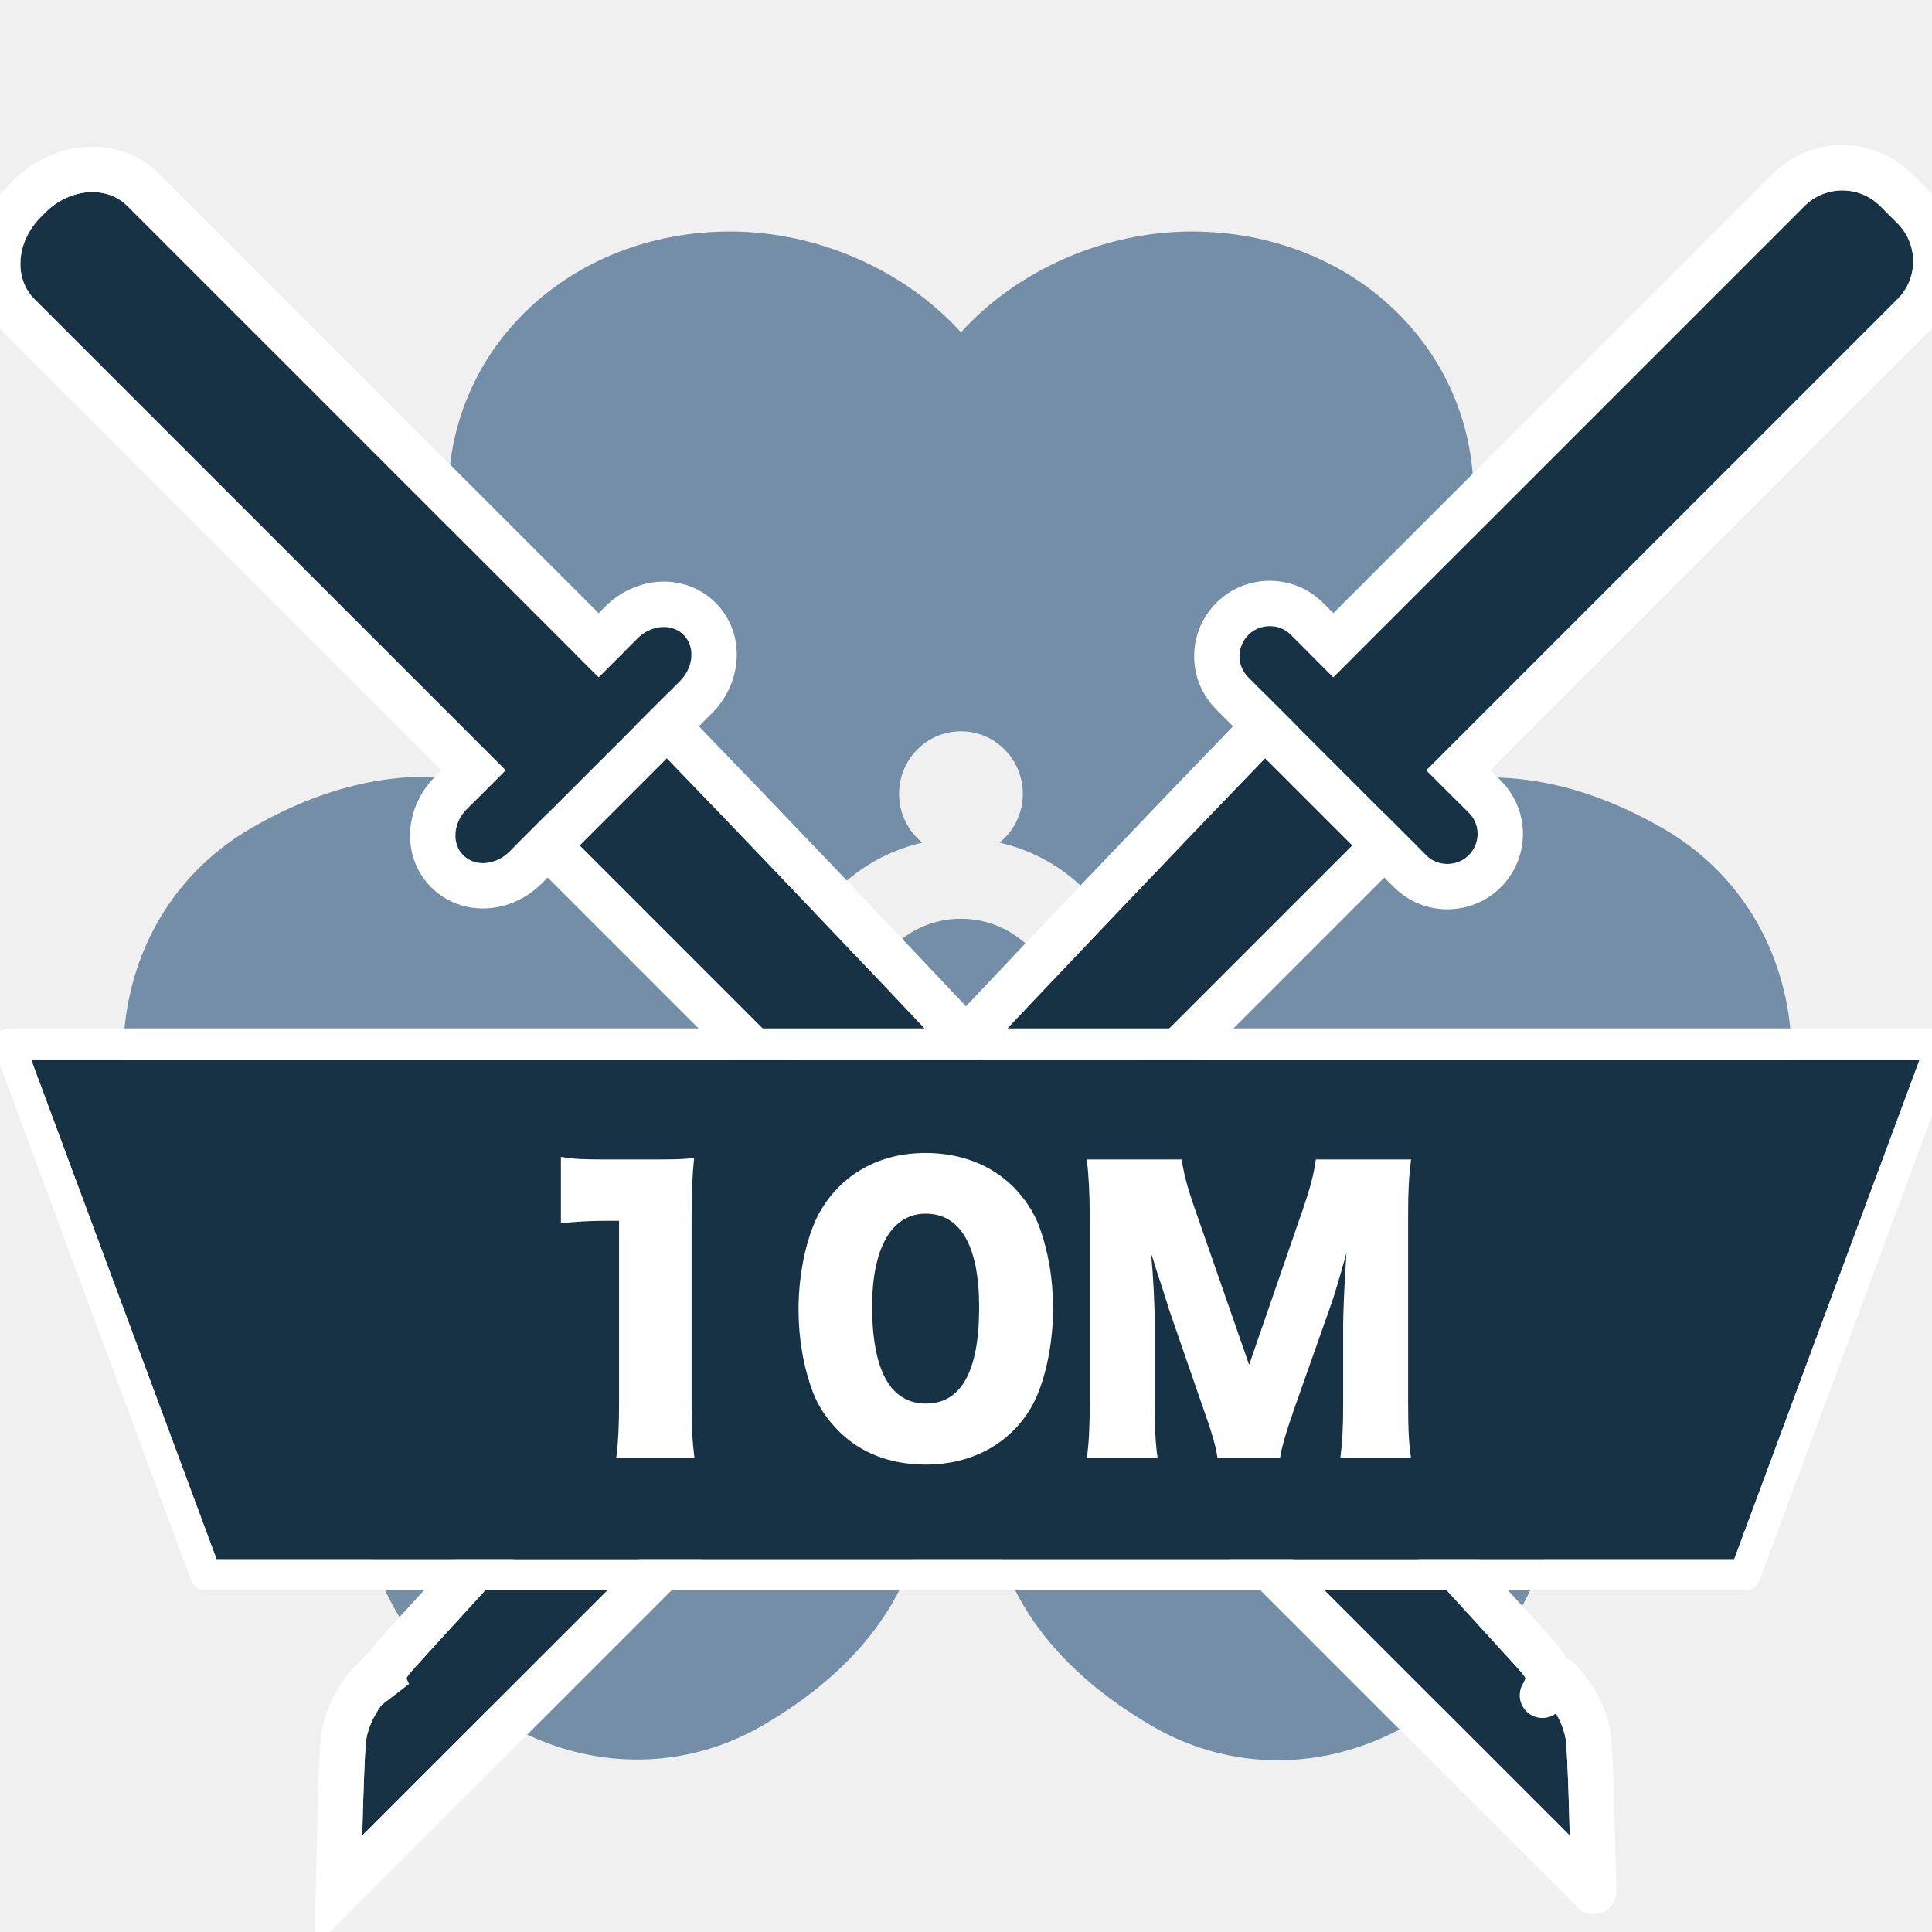
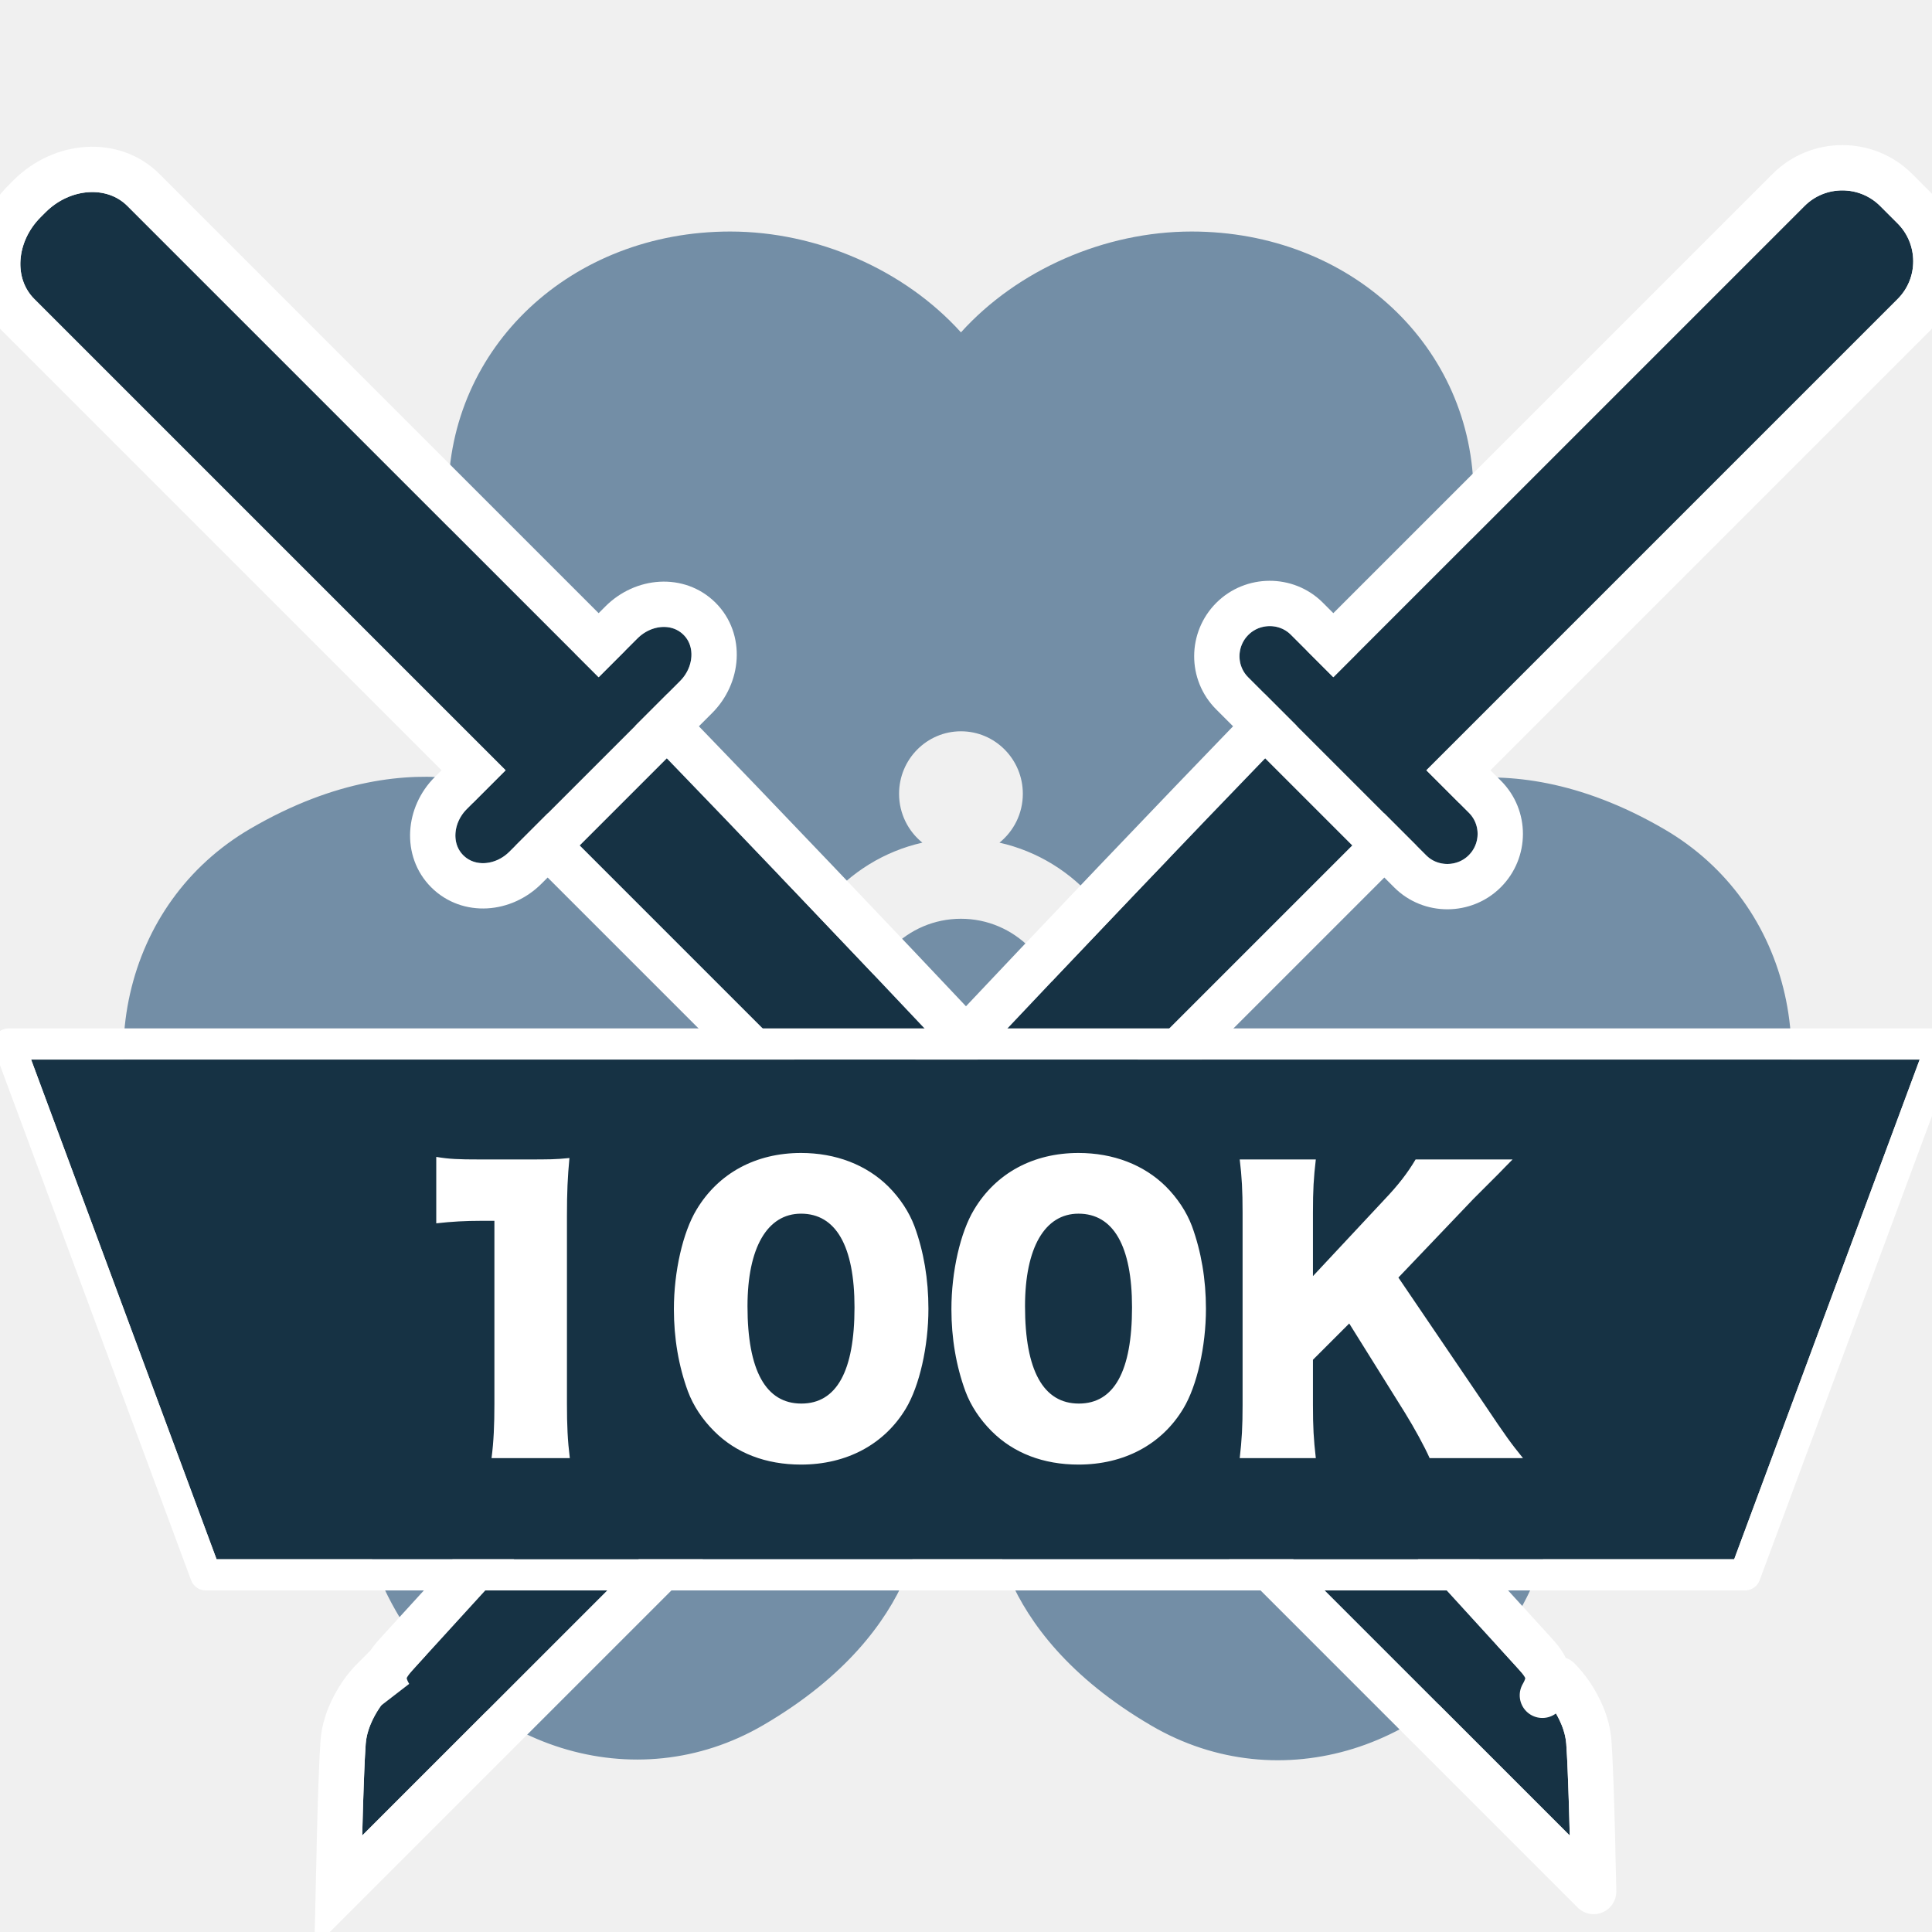
<svg xmlns="http://www.w3.org/2000/svg" xmlns:xlink="http://www.w3.org/1999/xlink" width="31" height="31" viewBox="0 0 31 31">
  <defs>
    <path id="a" d="M0,0 L2,0 C2,0 1.957,4.048 1.747,10.47 C1.537,16.891 1.28,22.066 1.28,22.066 C1.28,22.066 1.28,22.562 1,22.888 C0.72,23.213 0,23.967 0,23.967 L0,0 Z" />
    <path id="b" d="M3.556,11.55 L4.436,11.55 C4.748,11.55 5,11.765 5,12.034 C5,12.3 4.745,12.517 4.436,12.517 L0.564,12.517 C0.252,12.517 -1.06137321e-13,12.302 -1.06137321e-13,12.034 C-1.06137321e-13,11.767 0.255,11.55 0.564,11.55 L1.444,11.55 L1.444,0.856 C1.444,0.383 1.892,-2.0783375e-13 2.444,-2.0783375e-13 L2.556,-2.0783375e-13 C3.108,-2.0783375e-13 3.556,0.387 3.556,0.856 L3.556,11.55 Z" />
    <path id="c" d="M0,0 L2,0 C2,0 1.957,4.048 1.747,10.47 C1.537,16.891 1.28,22.066 1.28,22.066 C1.28,22.066 1.28,22.562 1,22.888 C0.72,23.213 0,23.967 0,23.967 L0,0 Z" />
    <path id="d" d="M3.556,11.55 L3.556,0.856 C3.556,0.387 3.171,1.70530257e-13 2.697,1.70530257e-13 L2.303,1.70530257e-13 C1.832,1.70530257e-13 1.444,0.383 1.444,0.856 L1.444,11.55 L0.479,11.55 C0.215,11.55 5.54223334e-13,11.767 5.54223334e-13,12.034 C5.54223334e-13,12.293 0.215,12.517 0.479,12.517 L4.521,12.517 C4.785,12.517 5,12.3 5,12.034 C5,11.774 4.785,11.55 4.521,11.55 L3.556,11.55 Z" />
    <polygon id="e" points="30.176 24.539 33.152 16.521 2.849 16.521 5.825 24.539" />
  </defs>
  <g fill="none" fill-rule="evenodd">
    <rect width="32" height="32" x="-1" y="-1" />
    <g transform="translate(-2.35 .48)">
      <path fill="#738EA6" fill-rule="nonzero" d="M17.142,18.631 L17.148,23.654 C17.148,23.654 17.261,25.647 14.596,27.201 C12.547,28.395 9.974,27.593 8.699,25.363 C8,24.141 7.829,22.61 8.236,21.318 C6.924,21.027 5.697,20.113 4.997,18.89 C3.722,16.66 4.321,14.009 6.37,12.815 C9.106,11.22 10.965,12.411 10.965,12.411 L15.083,14.914 C14.985,15.204 14.932,15.514 14.932,15.837 C14.932,16.154 14.983,16.459 15.078,16.745 C14.781,16.575 14.406,16.563 14.09,16.748 C13.615,17.024 13.452,17.637 13.726,18.117 C14.001,18.596 14.608,18.761 15.083,18.484 C15.388,18.306 15.565,17.988 15.578,17.657 C15.972,18.139 16.518,18.489 17.142,18.631 Z M20.439,14.867 L24.46,12.422 C24.46,12.422 26.32,11.231 29.056,12.826 C31.104,14.02 31.703,16.671 30.428,18.901 C29.729,20.124 28.501,21.038 27.19,21.329 C27.596,22.621 27.426,24.152 26.727,25.375 C25.452,27.605 22.878,28.406 20.83,27.212 C18.164,25.658 18.278,23.666 18.278,23.666 L18.283,18.654 C18.901,18.54 19.449,18.223 19.857,17.775 C19.901,18.066 20.07,18.336 20.343,18.495 C20.818,18.772 21.425,18.608 21.699,18.128 C21.973,17.649 21.811,17.036 21.336,16.759 C21.064,16.6 20.748,16.586 20.476,16.694 C20.56,16.423 20.605,16.136 20.605,15.837 C20.605,15.497 20.547,15.17 20.439,14.867 Z M15.603,13.988 L11.494,11.693 C11.494,11.693 9.543,10.663 9.543,7.473 C9.543,5.084 11.517,3.235 14.067,3.235 C15.466,3.235 16.864,3.851 17.769,4.853 C18.674,3.851 20.072,3.235 21.47,3.235 C24.02,3.235 25.995,5.084 25.995,7.473 C25.995,10.58 24.229,11.478 24.229,11.478 L19.927,13.979 C19.535,13.514 18.998,13.178 18.387,13.041 C18.615,12.857 18.762,12.574 18.762,12.257 C18.762,11.703 18.317,11.254 17.769,11.254 C17.221,11.254 16.776,11.703 16.776,12.257 C16.776,12.574 16.922,12.857 17.15,13.041 C16.536,13.179 15.996,13.519 15.603,13.988 Z M17.769,17.412 C16.907,17.412 16.209,16.707 16.209,15.837 C16.209,14.967 16.907,14.262 17.769,14.262 C18.63,14.262 19.329,14.967 19.329,15.837 C19.329,16.707 18.63,17.412 17.769,17.412 Z" />
      <g transform="translate(.85 .52)">
        <g transform="rotate(-45 5.298 1.595)">
          <g transform="translate(1.432 11.743)" stroke-linecap="round" stroke-linejoin="round">
            <use fill="#163244" xlink:href="#a" />
            <path stroke="#FFFFFF" stroke-width=".727" d="M-0.364,-0.364 L2.368,-0.364 L2.364,0.004 C2.362,0.131 2.359,0.378 2.354,0.738 C2.344,1.339 2.332,2.04 2.316,2.834 C2.269,5.104 2.202,7.671 2.11,10.482 C2.079,11.451 2.045,12.425 2.009,13.401 C1.929,15.59 1.843,17.687 1.757,19.618 C1.727,20.294 1.699,20.901 1.674,21.43 C1.659,21.748 1.649,21.969 1.28,22.066 L1.643,22.066 C1.643,22.247 1.608,22.497 1.5,22.755 C1.443,22.892 1.369,23.016 1.276,23.125 C1.18,23.236 1.032,23.399 0.844,23.601 C0.832,23.614 0.832,23.614 0.821,23.626 C0.611,23.851 0.403,24.072 0.263,24.218 L-0.364,24.874 L-0.364,-0.364 Z" />
          </g>
          <use fill="#163244" xlink:href="#b" />
          <path stroke="#FFFFFF" stroke-width=".727" d="M3.919,11.187 L4.436,11.187 C4.938,11.187 5.364,11.551 5.364,12.034 C5.364,12.514 4.935,12.881 4.436,12.881 L0.564,12.881 C0.062,12.881 -0.364,12.516 -0.364,12.034 C-0.364,11.553 0.065,11.187 0.564,11.187 L1.081,11.187 L1.081,0.856 C1.081,0.169 1.703,-0.364 2.444,-0.364 L2.556,-0.364 C3.296,-0.364 3.919,0.172 3.919,0.856 L3.919,11.187 Z" />
        </g>
        <g transform="scale(-1 1) rotate(-45 -11.702 42.636)">
          <g transform="translate(1.432 11.743)">
            <use fill="#163244" xlink:href="#c" />
            <path stroke="#FFFFFF" stroke-width=".727" d="M-0.364,-0.364 L2.368,-0.364 L2.364,0.004 C2.362,0.131 2.359,0.378 2.354,0.738 C2.344,1.339 2.332,2.04 2.316,2.834 C2.269,5.104 2.202,7.671 2.11,10.482 C2.079,11.451 2.045,12.425 2.009,13.401 C1.929,15.59 1.843,17.687 1.757,19.618 C1.727,20.294 1.699,20.901 1.674,21.43 C1.659,21.748 1.649,21.969 1.28,22.066 L1.643,22.066 C1.643,22.247 1.608,22.497 1.5,22.755 C1.443,22.892 1.369,23.016 1.276,23.125 C1.18,23.236 1.032,23.399 0.844,23.601 C0.832,23.614 0.832,23.614 0.821,23.626 C0.611,23.851 0.403,24.072 0.263,24.218 L-0.364,24.874 L-0.364,-0.364 Z" />
          </g>
          <use fill="#163244" xlink:href="#d" />
          <path stroke="#FFFFFF" stroke-width=".727" d="M3.919,11.187 L4.521,11.187 C4.985,11.187 5.364,11.572 5.364,12.034 C5.364,12.501 4.987,12.881 4.521,12.881 L0.479,12.881 C0.015,12.881 -0.364,12.495 -0.364,12.034 C-0.364,11.566 0.013,11.187 0.479,11.187 L1.081,11.187 L1.081,0.856 C1.081,0.183 1.63,-0.364 2.303,-0.364 L2.697,-0.364 C3.371,-0.364 3.919,0.185 3.919,0.856 L3.919,11.187 Z" />
        </g>
      </g>
      <g stroke-linecap="round" stroke-linejoin="round">
        <use fill="#163244" xlink:href="#e" />
        <path stroke="#FFFFFF" stroke-width=".5" d="M30.35,24.789 L5.651,24.789 L2.49,16.271 L33.512,16.271 L30.35,24.789 Z" />
      </g>
    </g>
-     <path fill="#FFFFFF" d="M9,19.629 C9.253,19.6 9.478,19.589 9.703,19.589 L9.933,19.589 L9.933,22.526 C9.933,22.861 9.922,23.131 9.887,23.396 L11.143,23.396 C11.108,23.114 11.097,22.872 11.097,22.526 L11.097,19.508 C11.097,19.128 11.108,18.886 11.137,18.581 C10.907,18.604 10.832,18.604 10.423,18.604 L9.691,18.604 C9.357,18.604 9.207,18.598 9,18.563 L9,19.629 Z M14.853,23.5 C14.288,23.5 13.81,23.316 13.459,22.964 C13.268,22.774 13.124,22.555 13.038,22.325 C12.888,21.916 12.813,21.472 12.813,21.006 C12.813,20.401 12.957,19.773 13.176,19.41 C13.528,18.823 14.127,18.5 14.853,18.5 C15.411,18.5 15.901,18.69 16.252,19.036 C16.442,19.226 16.586,19.445 16.673,19.675 C16.823,20.084 16.897,20.528 16.897,21 C16.897,21.605 16.753,22.238 16.535,22.601 C16.189,23.177 15.584,23.5 14.853,23.5 Z M14.853,19.474 C14.311,19.474 13.994,20.021 13.994,20.96 C13.994,21.991 14.288,22.521 14.858,22.521 C15.423,22.521 15.711,22.002 15.711,20.977 C15.711,19.992 15.411,19.474 14.853,19.474 Z M20.538,23.396 C20.567,23.212 20.642,22.959 20.786,22.55 L21.344,20.971 C21.419,20.764 21.477,20.556 21.604,20.107 C21.598,20.194 21.598,20.194 21.581,20.499 C21.569,20.677 21.552,21.109 21.552,21.248 L21.552,22.503 C21.552,22.912 21.54,23.131 21.506,23.396 L22.641,23.396 C22.606,23.166 22.594,22.941 22.594,22.503 L22.594,19.502 C22.594,19.116 22.606,18.88 22.641,18.604 L21.114,18.604 C21.079,18.846 21.033,19.03 20.901,19.416 L20.043,21.899 L19.179,19.416 C19.046,19.036 19,18.851 18.96,18.604 L17.439,18.604 C17.468,18.851 17.485,19.157 17.485,19.502 L17.485,22.503 C17.485,22.895 17.474,23.137 17.439,23.396 L18.574,23.396 C18.539,23.154 18.528,22.901 18.528,22.503 L18.528,21.253 C18.528,20.948 18.505,20.476 18.47,20.113 C18.499,20.194 18.499,20.194 18.562,20.401 C18.579,20.447 18.752,20.983 18.758,21.012 L19.288,22.544 C19.444,22.982 19.507,23.195 19.536,23.396 L20.538,23.396 Z" />
+     <path fill="#FFFFFF" d="M7,19.629 C7.253,19.6 7.478,19.589 7.703,19.589 L7.933,19.589 L7.933,22.526 C7.933,22.861 7.922,23.131 7.887,23.396 L9.143,23.396 C9.108,23.114 9.097,22.872 9.097,22.526 L9.097,19.508 C9.097,19.128 9.108,18.886 9.137,18.581 C8.907,18.604 8.832,18.604 8.423,18.604 L7.691,18.604 C7.357,18.604 7.207,18.598 7,18.563 L7,19.629 Z M12.853,23.5 C12.288,23.5 11.81,23.316 11.459,22.964 C11.268,22.774 11.124,22.555 11.038,22.325 C10.888,21.916 10.813,21.472 10.813,21.006 C10.813,20.401 10.957,19.773 11.176,19.41 C11.528,18.823 12.127,18.5 12.853,18.5 C13.411,18.5 13.901,18.69 14.252,19.036 C14.442,19.226 14.586,19.445 14.673,19.675 C14.823,20.084 14.897,20.528 14.897,21 C14.897,21.605 14.753,22.238 14.535,22.601 C14.189,23.177 13.584,23.5 12.853,23.5 Z M12.853,19.474 C12.311,19.474 11.994,20.021 11.994,20.96 C11.994,21.991 12.288,22.521 12.858,22.521 C13.423,22.521 13.711,22.002 13.711,20.977 C13.711,19.992 13.411,19.474 12.853,19.474 Z M17.305,23.5 C16.741,23.5 16.263,23.316 15.911,22.964 C15.721,22.774 15.577,22.555 15.491,22.325 C15.341,21.916 15.266,21.472 15.266,21.006 C15.266,20.401 15.41,19.773 15.629,19.41 C15.98,18.823 16.579,18.5 17.305,18.5 C17.864,18.5 18.354,18.69 18.705,19.036 C18.895,19.226 19.039,19.445 19.126,19.675 C19.275,20.084 19.35,20.528 19.35,21 C19.35,21.605 19.206,22.238 18.987,22.601 C18.642,23.177 18.037,23.5 17.305,23.5 Z M17.305,19.474 C16.764,19.474 16.447,20.021 16.447,20.96 C16.447,21.991 16.741,22.521 17.311,22.521 C17.876,22.521 18.164,22.002 18.164,20.977 C18.164,19.992 17.864,19.474 17.305,19.474 Z M22.438,20.499 L23.642,19.237 L24.045,18.834 C24.126,18.753 24.166,18.707 24.27,18.604 L22.714,18.604 C22.588,18.817 22.438,19.013 22.213,19.249 L21.067,20.476 L21.067,19.456 C21.067,19.093 21.078,18.903 21.113,18.604 L19.892,18.604 C19.926,18.88 19.938,19.105 19.938,19.456 L19.938,22.544 C19.938,22.889 19.926,23.103 19.892,23.396 L21.113,23.396 C21.078,23.091 21.067,22.901 21.067,22.544 L21.067,21.818 L21.649,21.236 L22.541,22.665 C22.691,22.907 22.858,23.212 22.939,23.396 L24.437,23.396 C24.241,23.154 24.166,23.051 23.826,22.544 L22.438,20.499 Z" />
  </g>
</svg>
